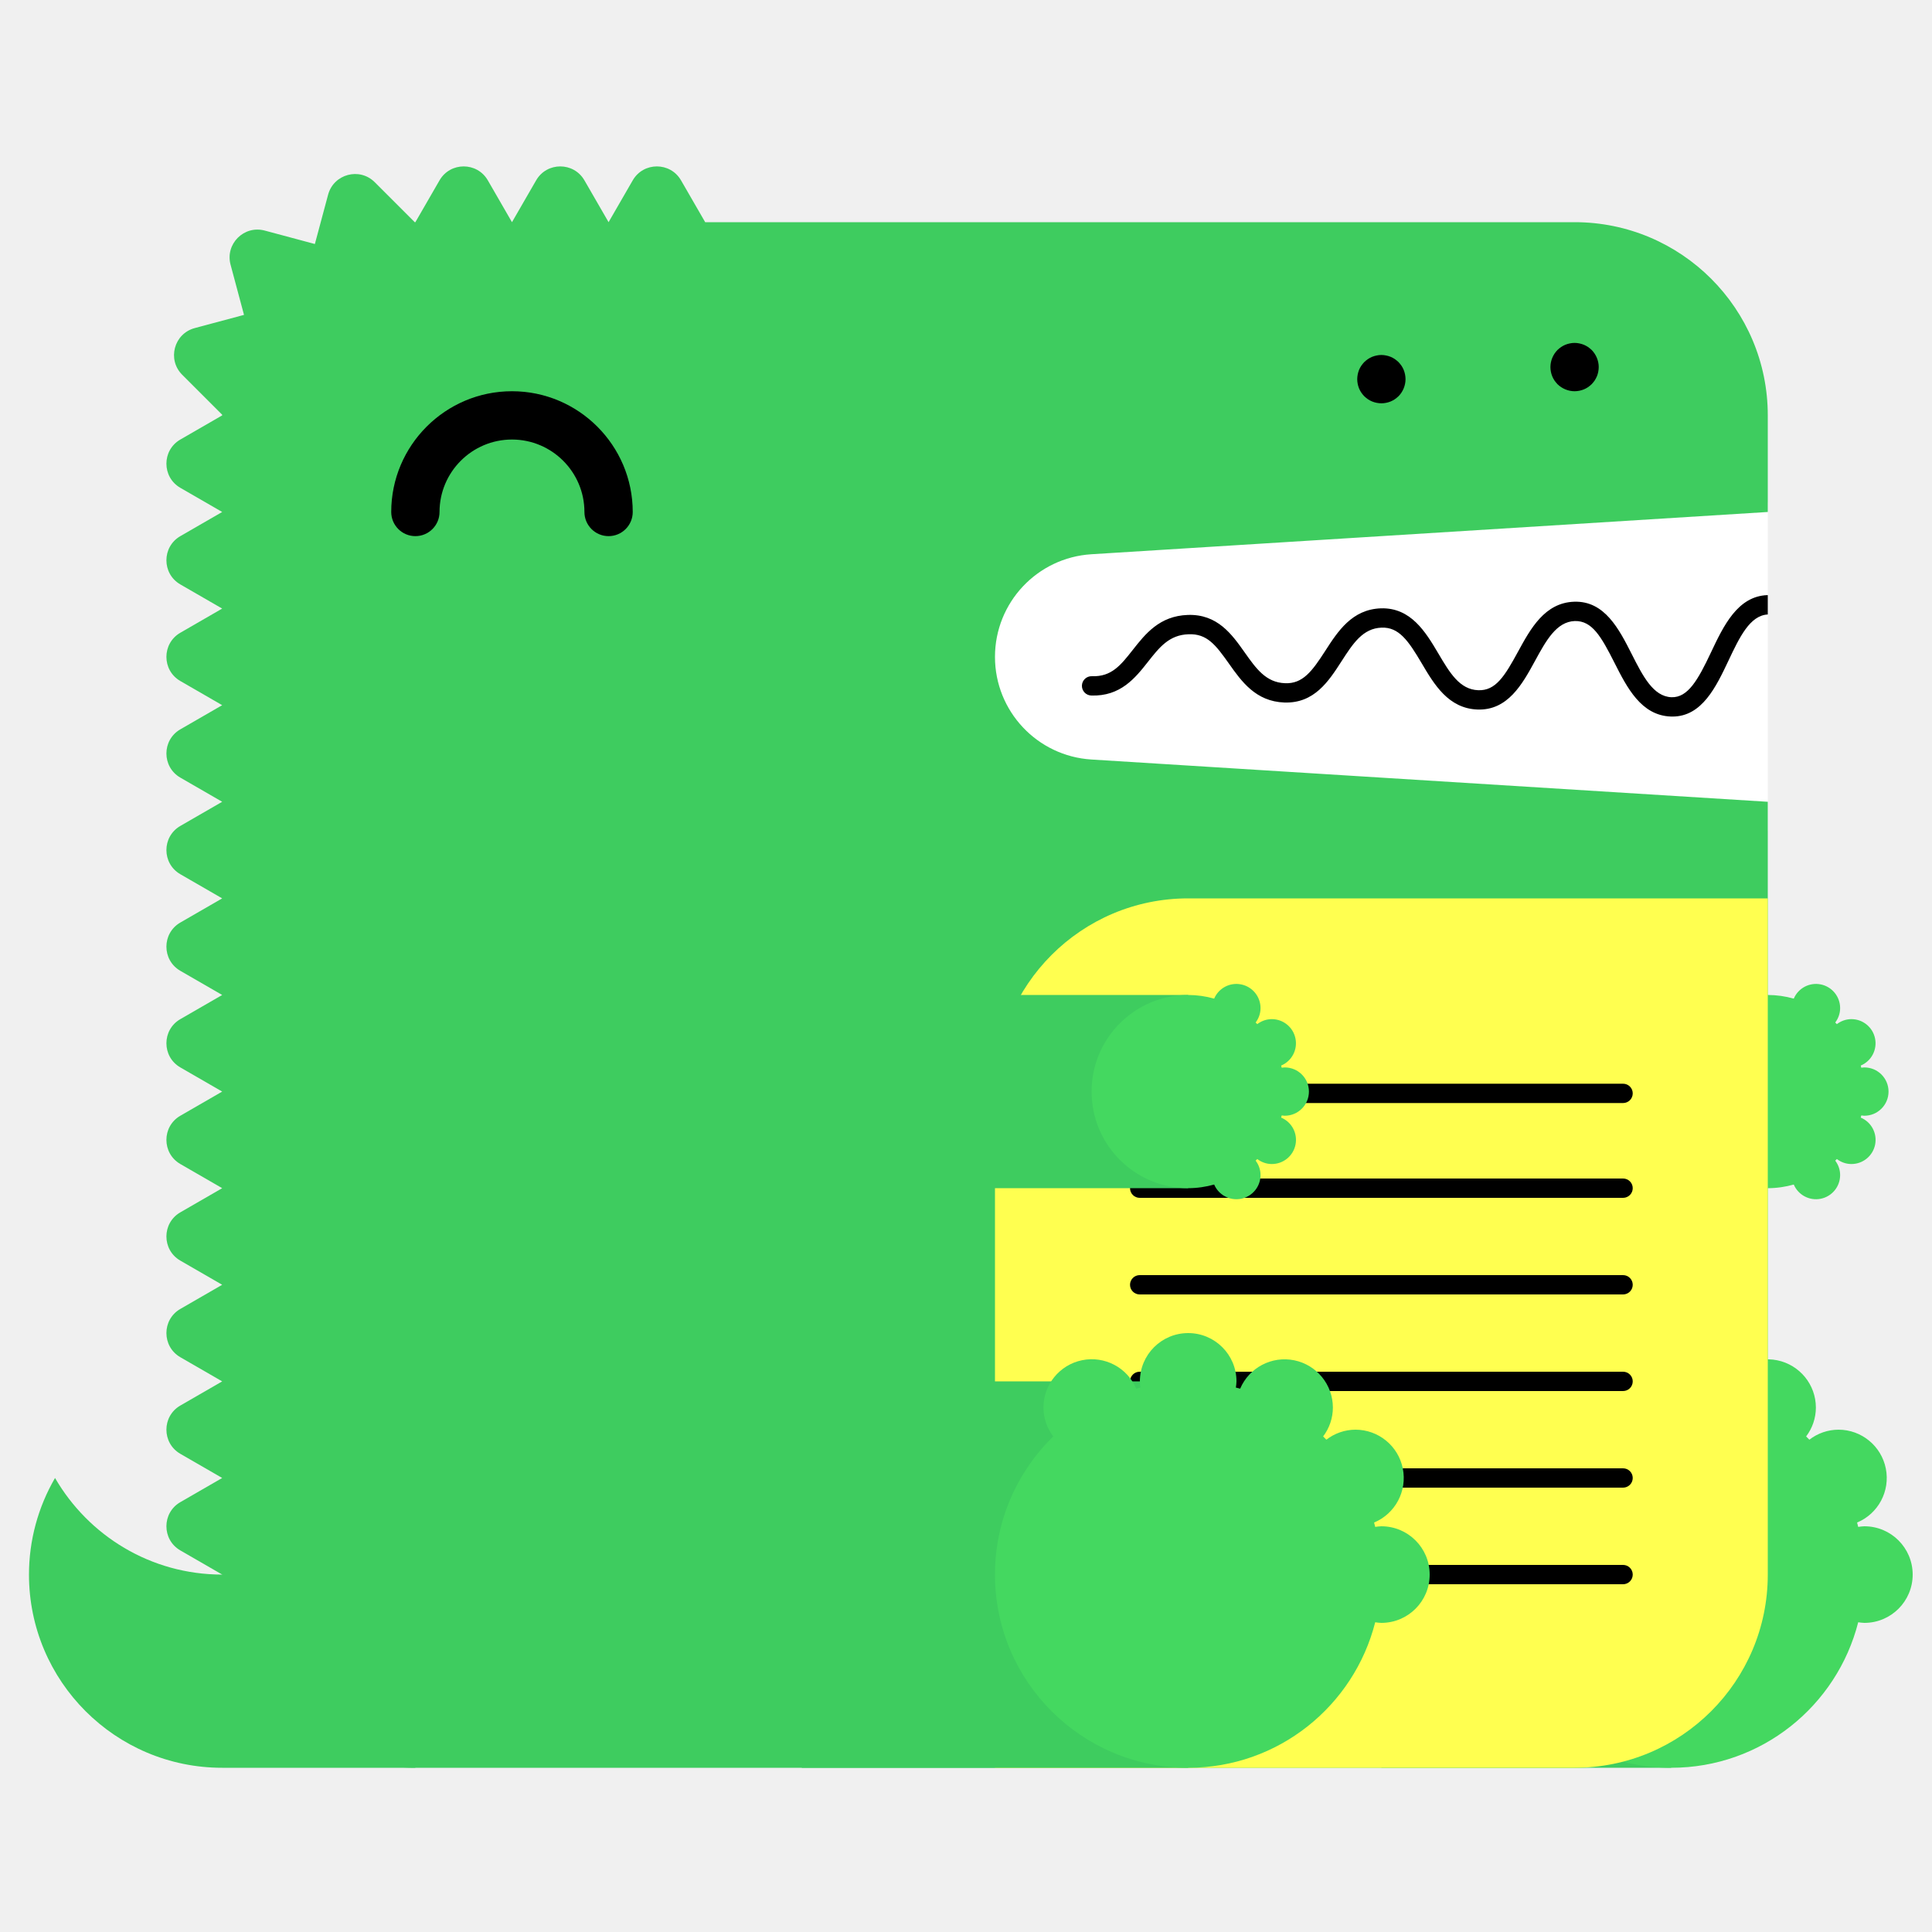
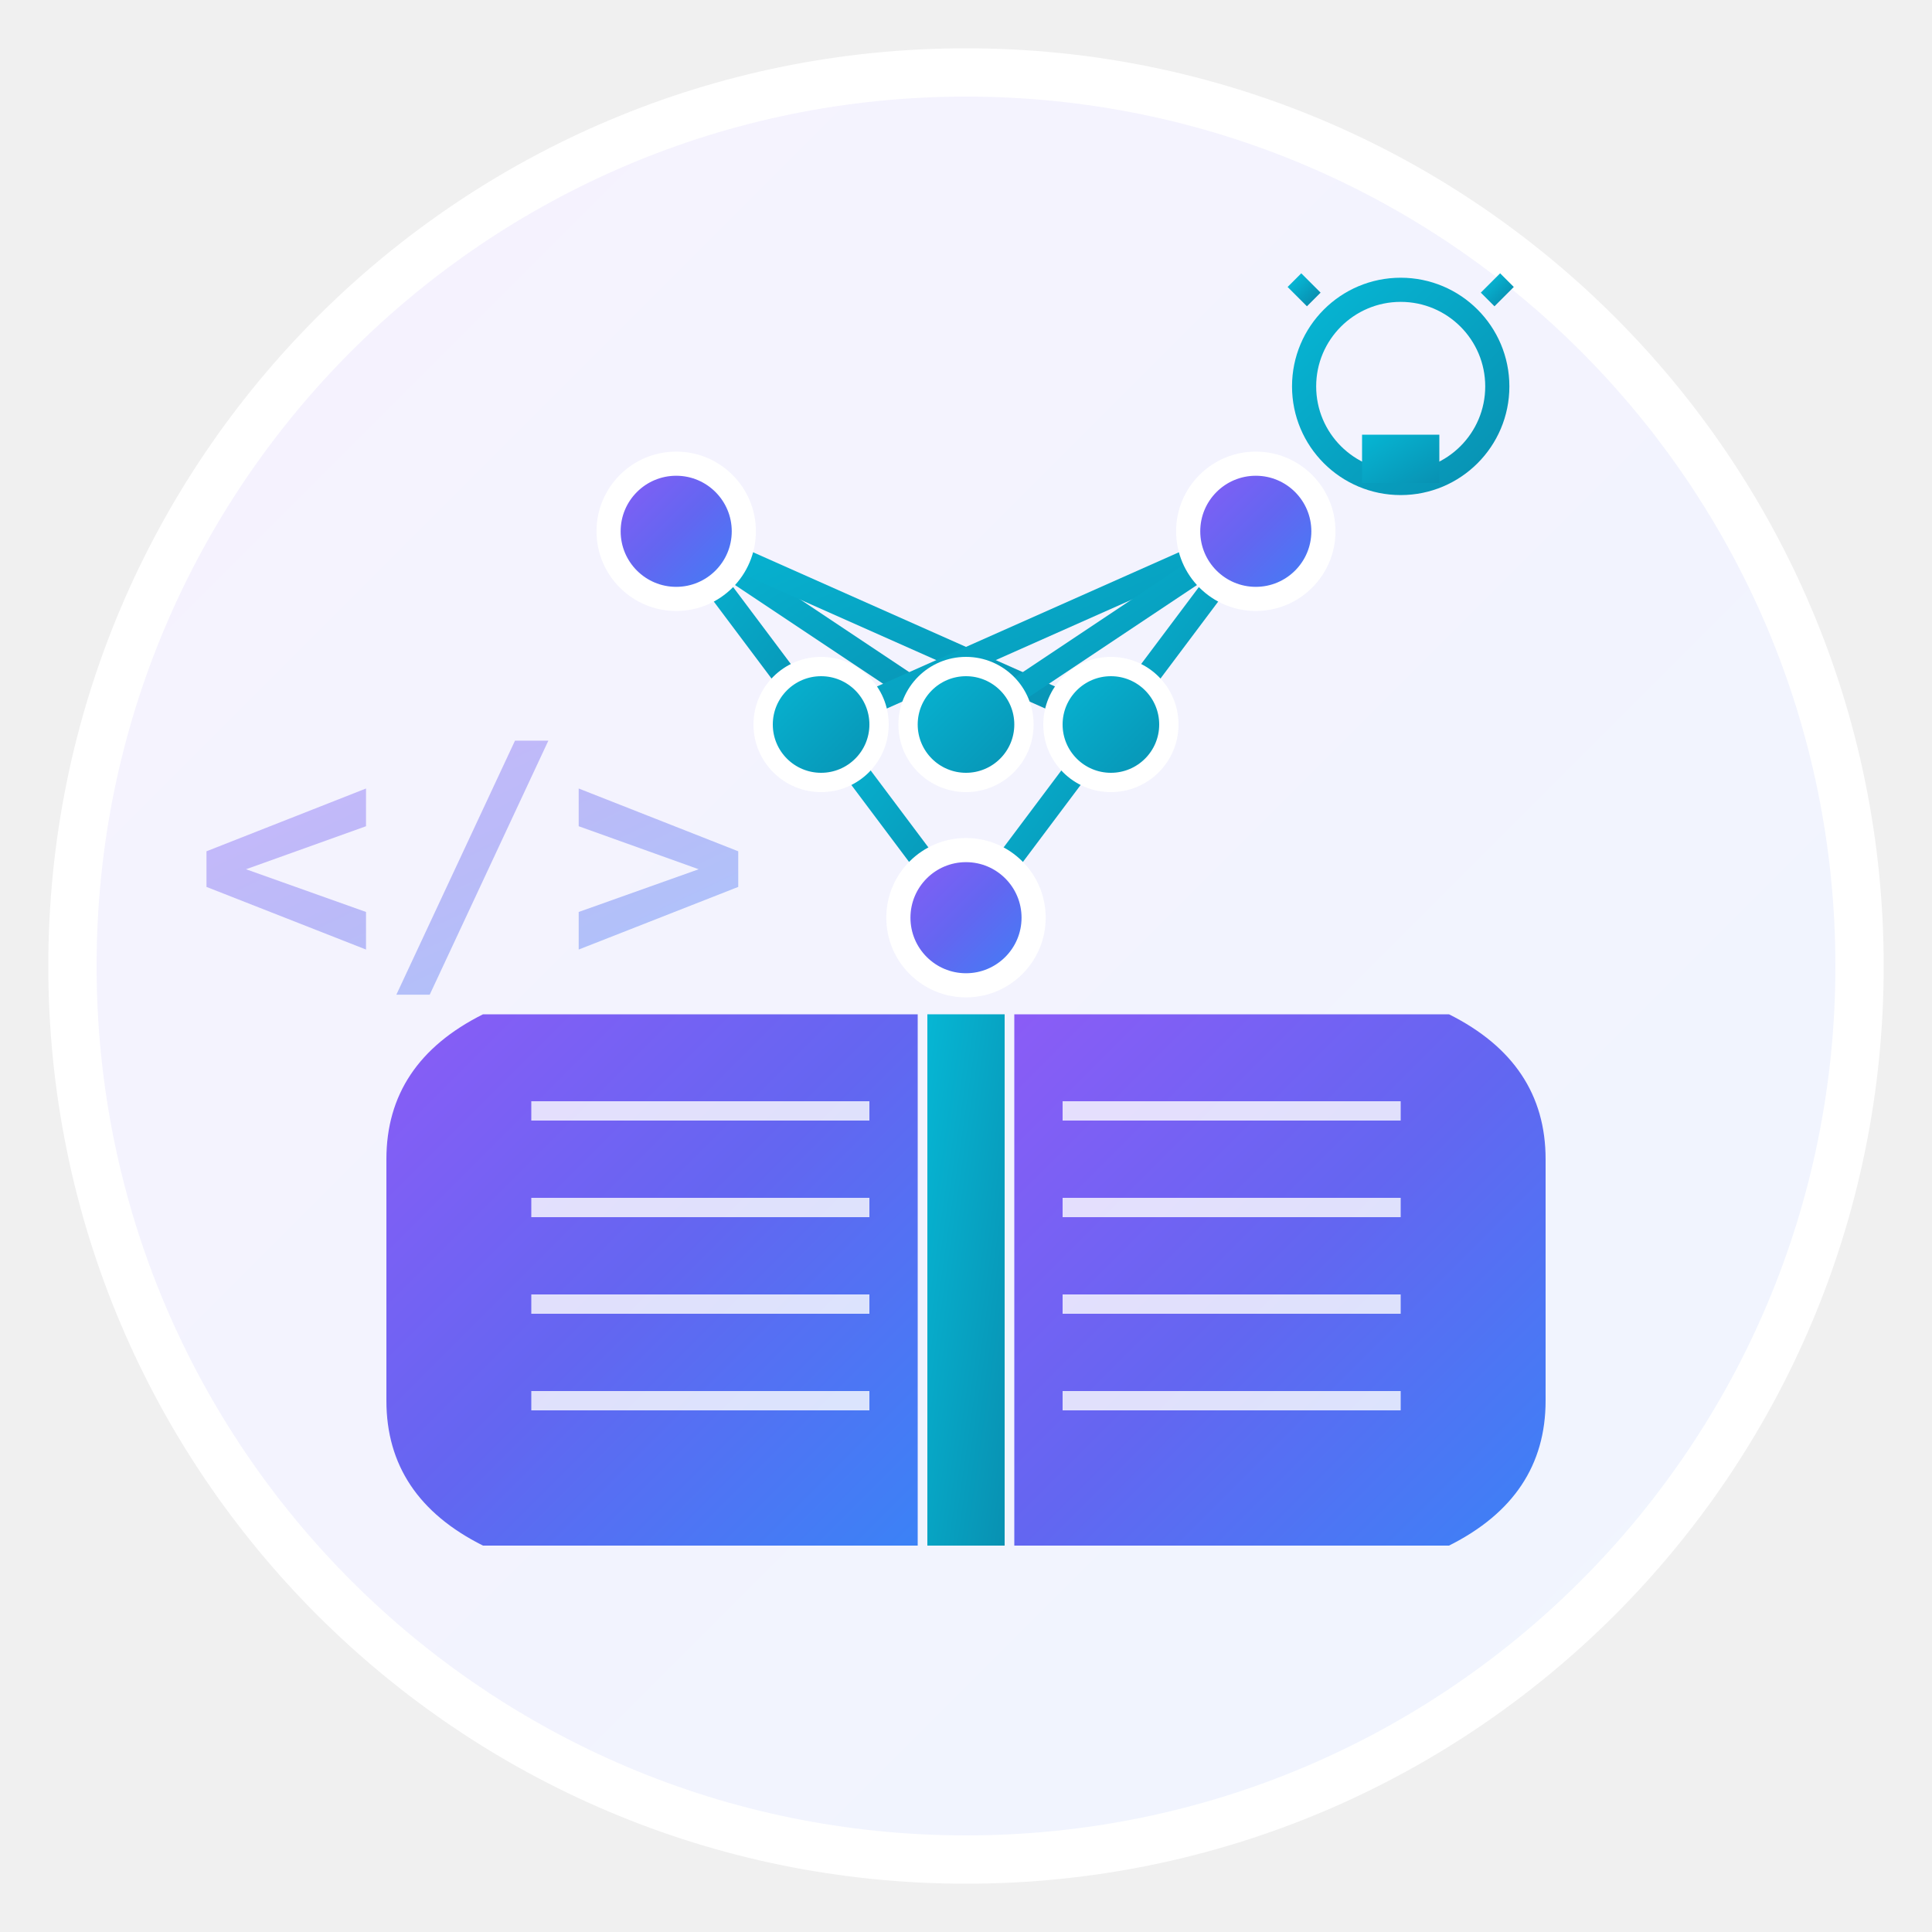
<svg xmlns="http://www.w3.org/2000/svg" width="200" height="200" viewBox="0 0 200 200">
-   <g fill="none" fill-rule="evenodd">
-     <path fill="#FFF" d="M99 52h84v34H99z" />
-     <path d="M23 163c-7.398 0-13.843-4.027-17.303-10A19.886 19.886 0 0 0 3 163c0 11.046 8.954 20 20 20h20v-20H23z" fill="#3ECC5F" />
-     <path d="M112.98 57.376L183 53V43c0-11.046-8.954-20-20-20H73l-2.5-4.33c-1.112-1.925-3.889-1.925-5 0L63 23l-2.5-4.33c-1.111-1.925-3.889-1.925-5 0L53 23l-2.5-4.33c-1.111-1.925-3.889-1.925-5 0L43 23c-.022 0-.042.003-.065.003l-4.142-4.141c-1.57-1.571-4.252-.853-4.828 1.294l-1.369 5.104-5.192-1.392c-2.148-.575-4.111 1.389-3.535 3.536l1.39 5.193-5.102 1.367c-2.148.576-2.867 3.259-1.296 4.83l4.142 4.142c0 .021-.003.042-.003.064l-4.33 2.5c-1.925 1.111-1.925 3.889 0 5L23 53l-4.33 2.5c-1.925 1.111-1.925 3.889 0 5L23 63l-4.33 2.5c-1.925 1.111-1.925 3.889 0 5L23 73l-4.33 2.5c-1.925 1.111-1.925 3.889 0 5L23 83l-4.33 2.5c-1.925 1.111-1.925 3.889 0 5L23 93l-4.33 2.5c-1.925 1.111-1.925 3.889 0 5L23 103l-4.33 2.5c-1.925 1.111-1.925 3.889 0 5L23 113l-4.33 2.5c-1.925 1.111-1.925 3.889 0 5L23 123l-4.33 2.5c-1.925 1.111-1.925 3.889 0 5L23 133l-4.33 2.5c-1.925 1.111-1.925 3.889 0 5L23 143l-4.33 2.5c-1.925 1.111-1.925 3.889 0 5L23 153l-4.33 2.5c-1.925 1.111-1.925 3.889 0 5L23 163c0 11.046 8.954 20 20 20h120c11.046 0 20-8.954 20-20V83l-70.02-4.376A10.645 10.645 0 0 1 103 68c0-5.621 4.37-10.273 9.98-10.624" fill="#3ECC5F" />
-     <path fill="#3ECC5F" d="M143 183h30v-40h-30z" />
-     <path d="M193 158c-.219 0-.428.037-.639.064-.038-.15-.074-.301-.116-.451A5 5 0 0 0 190.32 148a4.96 4.96 0 0 0-3.016 1.036 26.531 26.531 0 0 0-.335-.336 4.955 4.955 0 0 0 1.011-2.987 5 5 0 0 0-9.599-1.959c-.148-.042-.297-.077-.445-.115.027-.211.064-.42.064-.639a5 5 0 0 0-5-5 5 5 0 0 0-5 5c0 .219.037.428.064.639-.148.038-.297.073-.445.115a4.998 4.998 0 0 0-9.599 1.959c0 1.125.384 2.151 1.011 2.987-3.717 3.632-6.031 8.693-6.031 14.3 0 11.046 8.954 20 20 20 9.339 0 17.16-6.41 19.361-15.064.211.027.42.064.639.064a5 5 0 0 0 5-5 5 5 0 0 0-5-5" fill="#44D860" />
-     <path fill="#3ECC5F" d="M153 123h30v-20h-30z" />
-     <path d="M193 115.5a2.5 2.5 0 1 0 0-5c-.109 0-.214.019-.319.032-.02-.075-.037-.15-.058-.225a2.501 2.501 0 0 0-.963-4.807c-.569 0-1.088.197-1.508.518a6.653 6.653 0 0 0-.168-.168c.314-.417.506-.931.506-1.494a2.5 2.5 0 0 0-4.8-.979A9.987 9.987 0 0 0 183 103c-5.522 0-10 4.478-10 10s4.478 10 10 10c.934 0 1.833-.138 2.69-.377a2.5 2.5 0 0 0 4.8-.979c0-.563-.192-1.077-.506-1.494.057-.055.113-.111.168-.168.42.321.939.518 1.508.518a2.5 2.5 0 0 0 .963-4.807c.021-.074.038-.15.058-.225.105.013.21.032.319.032" fill="#44D860" />
-     <path d="M63 55.5a2.5 2.5 0 0 1-2.5-2.5c0-4.136-3.364-7.5-7.5-7.5s-7.5 3.364-7.5 7.5a2.5 2.5 0 1 1-5 0c0-6.893 5.607-12.5 12.5-12.5S65.5 46.107 65.5 53a2.5 2.5 0 0 1-2.5 2.5" fill="#000" />
-     <path d="M103 183h60c11.046 0 20-8.954 20-20V93h-60c-11.046 0-20 8.954-20 20v70z" fill="#FFFF50" />
-     <path d="M168.02 124h-50.04a1 1 0 1 1 0-2h50.04a1 1 0 1 1 0 2m0 20h-50.04a1 1 0 1 1 0-2h50.04a1 1 0 1 1 0 2m0 20h-50.04a1 1 0 1 1 0-2h50.04a1 1 0 1 1 0 2m0-49.814h-50.04a1 1 0 1 1 0-2h50.04a1 1 0 1 1 0 2m0 19.814h-50.04a1 1 0 1 1 0-2h50.04a1 1 0 1 1 0 2m0 20h-50.04a1 1 0 1 1 0-2h50.04a1 1 0 1 1 0 2M183 61.611c-.012 0-.022-.006-.034-.005-3.09.105-4.552 3.196-5.842 5.923-1.346 2.85-2.387 4.703-4.093 4.647-1.889-.068-2.969-2.202-4.113-4.46-1.314-2.594-2.814-5.536-5.963-5.426-3.046.104-4.513 2.794-5.807 5.167-1.377 2.528-2.314 4.065-4.121 3.994-1.927-.07-2.951-1.805-4.136-3.813-1.321-2.236-2.848-4.75-5.936-4.664-2.994.103-4.465 2.385-5.763 4.4-1.373 2.13-2.335 3.428-4.165 3.351-1.973-.07-2.992-1.51-4.171-3.177-1.324-1.873-2.816-3.993-5.895-3.89-2.928.1-4.399 1.97-5.696 3.618-1.232 1.564-2.194 2.802-4.229 2.724a1 1 0 0 0-.072 2c3.017.101 4.545-1.8 5.872-3.487 1.177-1.496 2.193-2.787 4.193-2.855 1.926-.082 2.829 1.115 4.195 3.045 1.297 1.834 2.769 3.914 5.731 4.021 3.103.104 4.596-2.215 5.918-4.267 1.182-1.834 2.202-3.417 4.15-3.484 1.793-.067 2.769 1.35 4.145 3.681 1.297 2.197 2.766 4.686 5.787 4.796 3.125.108 4.634-2.62 5.949-5.035 1.139-2.088 2.214-4.06 4.119-4.126 1.793-.042 2.728 1.595 4.111 4.33 1.292 2.553 2.757 5.445 5.825 5.556l.169.003c3.064 0 4.518-3.075 5.805-5.794 1.139-2.41 2.217-4.68 4.067-4.773v-2z" fill="#000" />
-     <path fill="#3ECC5F" d="M83 183h40v-40H83z" />
-     <path d="M143 158c-.219 0-.428.037-.639.064-.038-.15-.074-.301-.116-.451A5 5 0 0 0 140.32 148a4.96 4.96 0 0 0-3.016 1.036 26.531 26.531 0 0 0-.335-.336 4.955 4.955 0 0 0 1.011-2.987 5 5 0 0 0-9.599-1.959c-.148-.042-.297-.077-.445-.115.027-.211.064-.42.064-.639a5 5 0 0 0-5-5 5 5 0 0 0-5 5c0 .219.037.428.064.639-.148.038-.297.073-.445.115a4.998 4.998 0 0 0-9.599 1.959c0 1.125.384 2.151 1.011 2.987-3.717 3.632-6.031 8.693-6.031 14.3 0 11.046 8.954 20 20 20 9.339 0 17.16-6.41 19.361-15.064.211.027.42.064.639.064a5 5 0 0 0 5-5 5 5 0 0 0-5-5" fill="#44D860" />
-     <path fill="#3ECC5F" d="M83 123h40v-20H83z" />
-     <path d="M133 115.5a2.5 2.5 0 1 0 0-5c-.109 0-.214.019-.319.032-.02-.075-.037-.15-.058-.225a2.501 2.501 0 0 0-.963-4.807c-.569 0-1.088.197-1.508.518a6.653 6.653 0 0 0-.168-.168c.314-.417.506-.931.506-1.494a2.5 2.5 0 0 0-4.8-.979A9.987 9.987 0 0 0 123 103c-5.522 0-10 4.478-10 10s4.478 10 10 10c.934 0 1.833-.138 2.69-.377a2.5 2.5 0 0 0 4.8-.979c0-.563-.192-1.077-.506-1.494.057-.055.113-.111.168-.168.42.321.939.518 1.508.518a2.5 2.5 0 0 0 .963-4.807c.021-.074.038-.15.058-.225.105.013.21.032.319.032" fill="#44D860" />
-     <path d="M143 41.75c-.16 0-.33-.02-.49-.05a2.52 2.52 0 0 1-.47-.14c-.15-.06-.29-.14-.431-.23-.13-.09-.259-.2-.38-.31-.109-.12-.219-.24-.309-.38s-.17-.28-.231-.43a2.619 2.619 0 0 1-.189-.96c0-.16.02-.33.05-.49.03-.16.08-.31.139-.47.061-.15.141-.29.231-.43.09-.13.2-.26.309-.38.121-.11.25-.22.38-.31.141-.09.281-.17.431-.23.149-.06.31-.11.47-.14.32-.07.65-.07.98 0 .159.03.32.08.47.14.149.06.29.14.43.23.13.09.259.2.38.31.11.12.22.25.31.38.09.14.17.28.23.43.06.16.11.31.14.47.029.16.05.33.05.49 0 .66-.271 1.31-.73 1.77-.121.11-.25.22-.38.31-.14.09-.281.17-.43.23a2.565 2.565 0 0 1-.96.19m20-1.25c-.66 0-1.3-.27-1.771-.73a3.802 3.802 0 0 1-.309-.38c-.09-.14-.17-.28-.231-.43a2.619 2.619 0 0 1-.189-.96c0-.66.27-1.3.729-1.77.121-.11.25-.22.38-.31.141-.09.281-.17.431-.23.149-.06.31-.11.47-.14.32-.07.66-.07.98 0 .159.03.32.08.47.14.149.06.29.14.43.23.13.09.259.2.38.31.459.47.73 1.11.73 1.77 0 .16-.021.33-.05.49-.03.16-.08.32-.14.47-.07.15-.14.29-.23.43-.09.13-.2.26-.31.38-.121.11-.25.22-.38.31-.14.09-.281.17-.43.23a2.565 2.565 0 0 1-.96.19" fill="#000" />
+   <defs>
+     <linearGradient id="brainGradient" x1="0%" y1="0%" x2="100%" y2="100%">
+       <stop offset="0%" style="stop-color:#8b5cf6;stop-opacity:1" />
+       <stop offset="50%" style="stop-color:#6366f1;stop-opacity:1" />
+       <stop offset="100%" style="stop-color:#3b82f6;stop-opacity:1" />
+     </linearGradient>
+     <linearGradient id="accentGradient" x1="0%" y1="0%" x2="100%" y2="100%">
+       <stop offset="0%" style="stop-color:#06b6d4;stop-opacity:1" />
+       <stop offset="100%" style="stop-color:#0891b2;stop-opacity:1" />
+     </linearGradient>
+   </defs>
+   <circle cx="100" cy="100" r="95" fill="#ffffff" />
+   <circle cx="100" cy="100" r="90" fill="url(#brainGradient)" opacity="0.08" />
+   <path d="M 40 120 Q 40 110 50 105 L 95 105 L 95 160 L 50 160 Q 40 155 40 145 Z" fill="url(#brainGradient)" />
+   <path d="M 105 105 L 150 105 Q 160 110 160 120 L 160 145 Q 160 155 150 160 L 105 160 Z" fill="url(#brainGradient)" />
+   <line x1="55" y1="115" x2="90" y2="115" stroke="#ffffff" stroke-width="2" opacity="0.8" />
+   <line x1="55" y1="125" x2="90" y2="125" stroke="#ffffff" stroke-width="2" opacity="0.8" />
+   <line x1="55" y1="135" x2="90" y2="135" stroke="#ffffff" stroke-width="2" opacity="0.8" />
+   <line x1="55" y1="145" x2="90" y2="145" stroke="#ffffff" stroke-width="2" opacity="0.8" />
+   <line x1="110" y1="115" x2="145" y2="115" stroke="#ffffff" stroke-width="2" opacity="0.8" />
+   <line x1="110" y1="125" x2="145" y2="125" stroke="#ffffff" stroke-width="2" opacity="0.8" />
+   <line x1="110" y1="135" x2="145" y2="135" stroke="#ffffff" stroke-width="2" opacity="0.8" />
+   <line x1="110" y1="145" x2="145" y2="145" stroke="#ffffff" stroke-width="2" opacity="0.8" />
+   <rect x="96" y="105" width="8" height="55" fill="url(#accentGradient)" />
+   <g>
+     <line x1="70" y1="55" x2="85" y2="75" stroke="url(#accentGradient)" stroke-width="2.5" />
+     <line x1="70" y1="55" x2="100" y2="75" stroke="url(#accentGradient)" stroke-width="2.5" />
+     <line x1="70" y1="55" x2="115" y2="75" stroke="url(#accentGradient)" stroke-width="2.5" />
+     <line x1="130" y1="55" x2="85" y2="75" stroke="url(#accentGradient)" stroke-width="2.5" />
+     <line x1="130" y1="55" x2="100" y2="75" stroke="url(#accentGradient)" stroke-width="2.5" />
+     <line x1="130" y1="55" x2="115" y2="75" stroke="url(#accentGradient)" stroke-width="2.5" />
+     <line x1="85" y1="75" x2="100" y2="95" stroke="url(#accentGradient)" stroke-width="2.5" />
+     <line x1="100" y1="75" x2="100" y2="95" stroke="url(#accentGradient)" stroke-width="2.5" />
+     <line x1="115" y1="75" x2="100" y2="95" stroke="url(#accentGradient)" stroke-width="2.5" />
+     <circle cx="70" cy="55" r="7" fill="url(#brainGradient)" stroke="#ffffff" stroke-width="2.5" />
+     <circle cx="130" cy="55" r="7" fill="url(#brainGradient)" stroke="#ffffff" stroke-width="2.5" />
+     <circle cx="85" cy="75" r="6" fill="url(#accentGradient)" stroke="#ffffff" stroke-width="2" />
+     <circle cx="100" cy="75" r="6" fill="url(#accentGradient)" stroke="#ffffff" stroke-width="2" />
+     <circle cx="115" cy="75" r="6" fill="url(#accentGradient)" stroke="#ffffff" stroke-width="2" />
+     <circle cx="100" cy="95" r="7" fill="url(#brainGradient)" stroke="#ffffff" stroke-width="2.5" />
  </g>
+   <g transform="translate(145, 40)">
+     <circle cx="0" cy="0" r="10" fill="none" stroke="url(#accentGradient)" stroke-width="2.5" />
+     <path d="M -4 5 L -4 10 L 4 10 L 4 5" fill="url(#accentGradient)" />
+     <line x1="-13" y1="0" x2="-16" y2="0" stroke="url(#accentGradient)" stroke-width="2" />
+     <line x1="13" y1="0" x2="16" y2="0" stroke="url(#accentGradient)" stroke-width="2" />
+     <line x1="0" y1="-13" x2="0" y2="-16" stroke="url(#accentGradient)" stroke-width="2" />
+     <line x1="-9" y1="-9" x2="-11" y2="-11" stroke="url(#accentGradient)" stroke-width="2" />
+     <line x1="9" y1="-9" x2="11" y2="-11" stroke="url(#accentGradient)" stroke-width="2" />
+   </g>
+   <text x="20" y="100" font-family="monospace" font-size="32" font-weight="700" fill="url(#brainGradient)" opacity="0.4">&lt;/&gt;</text>
</svg>
